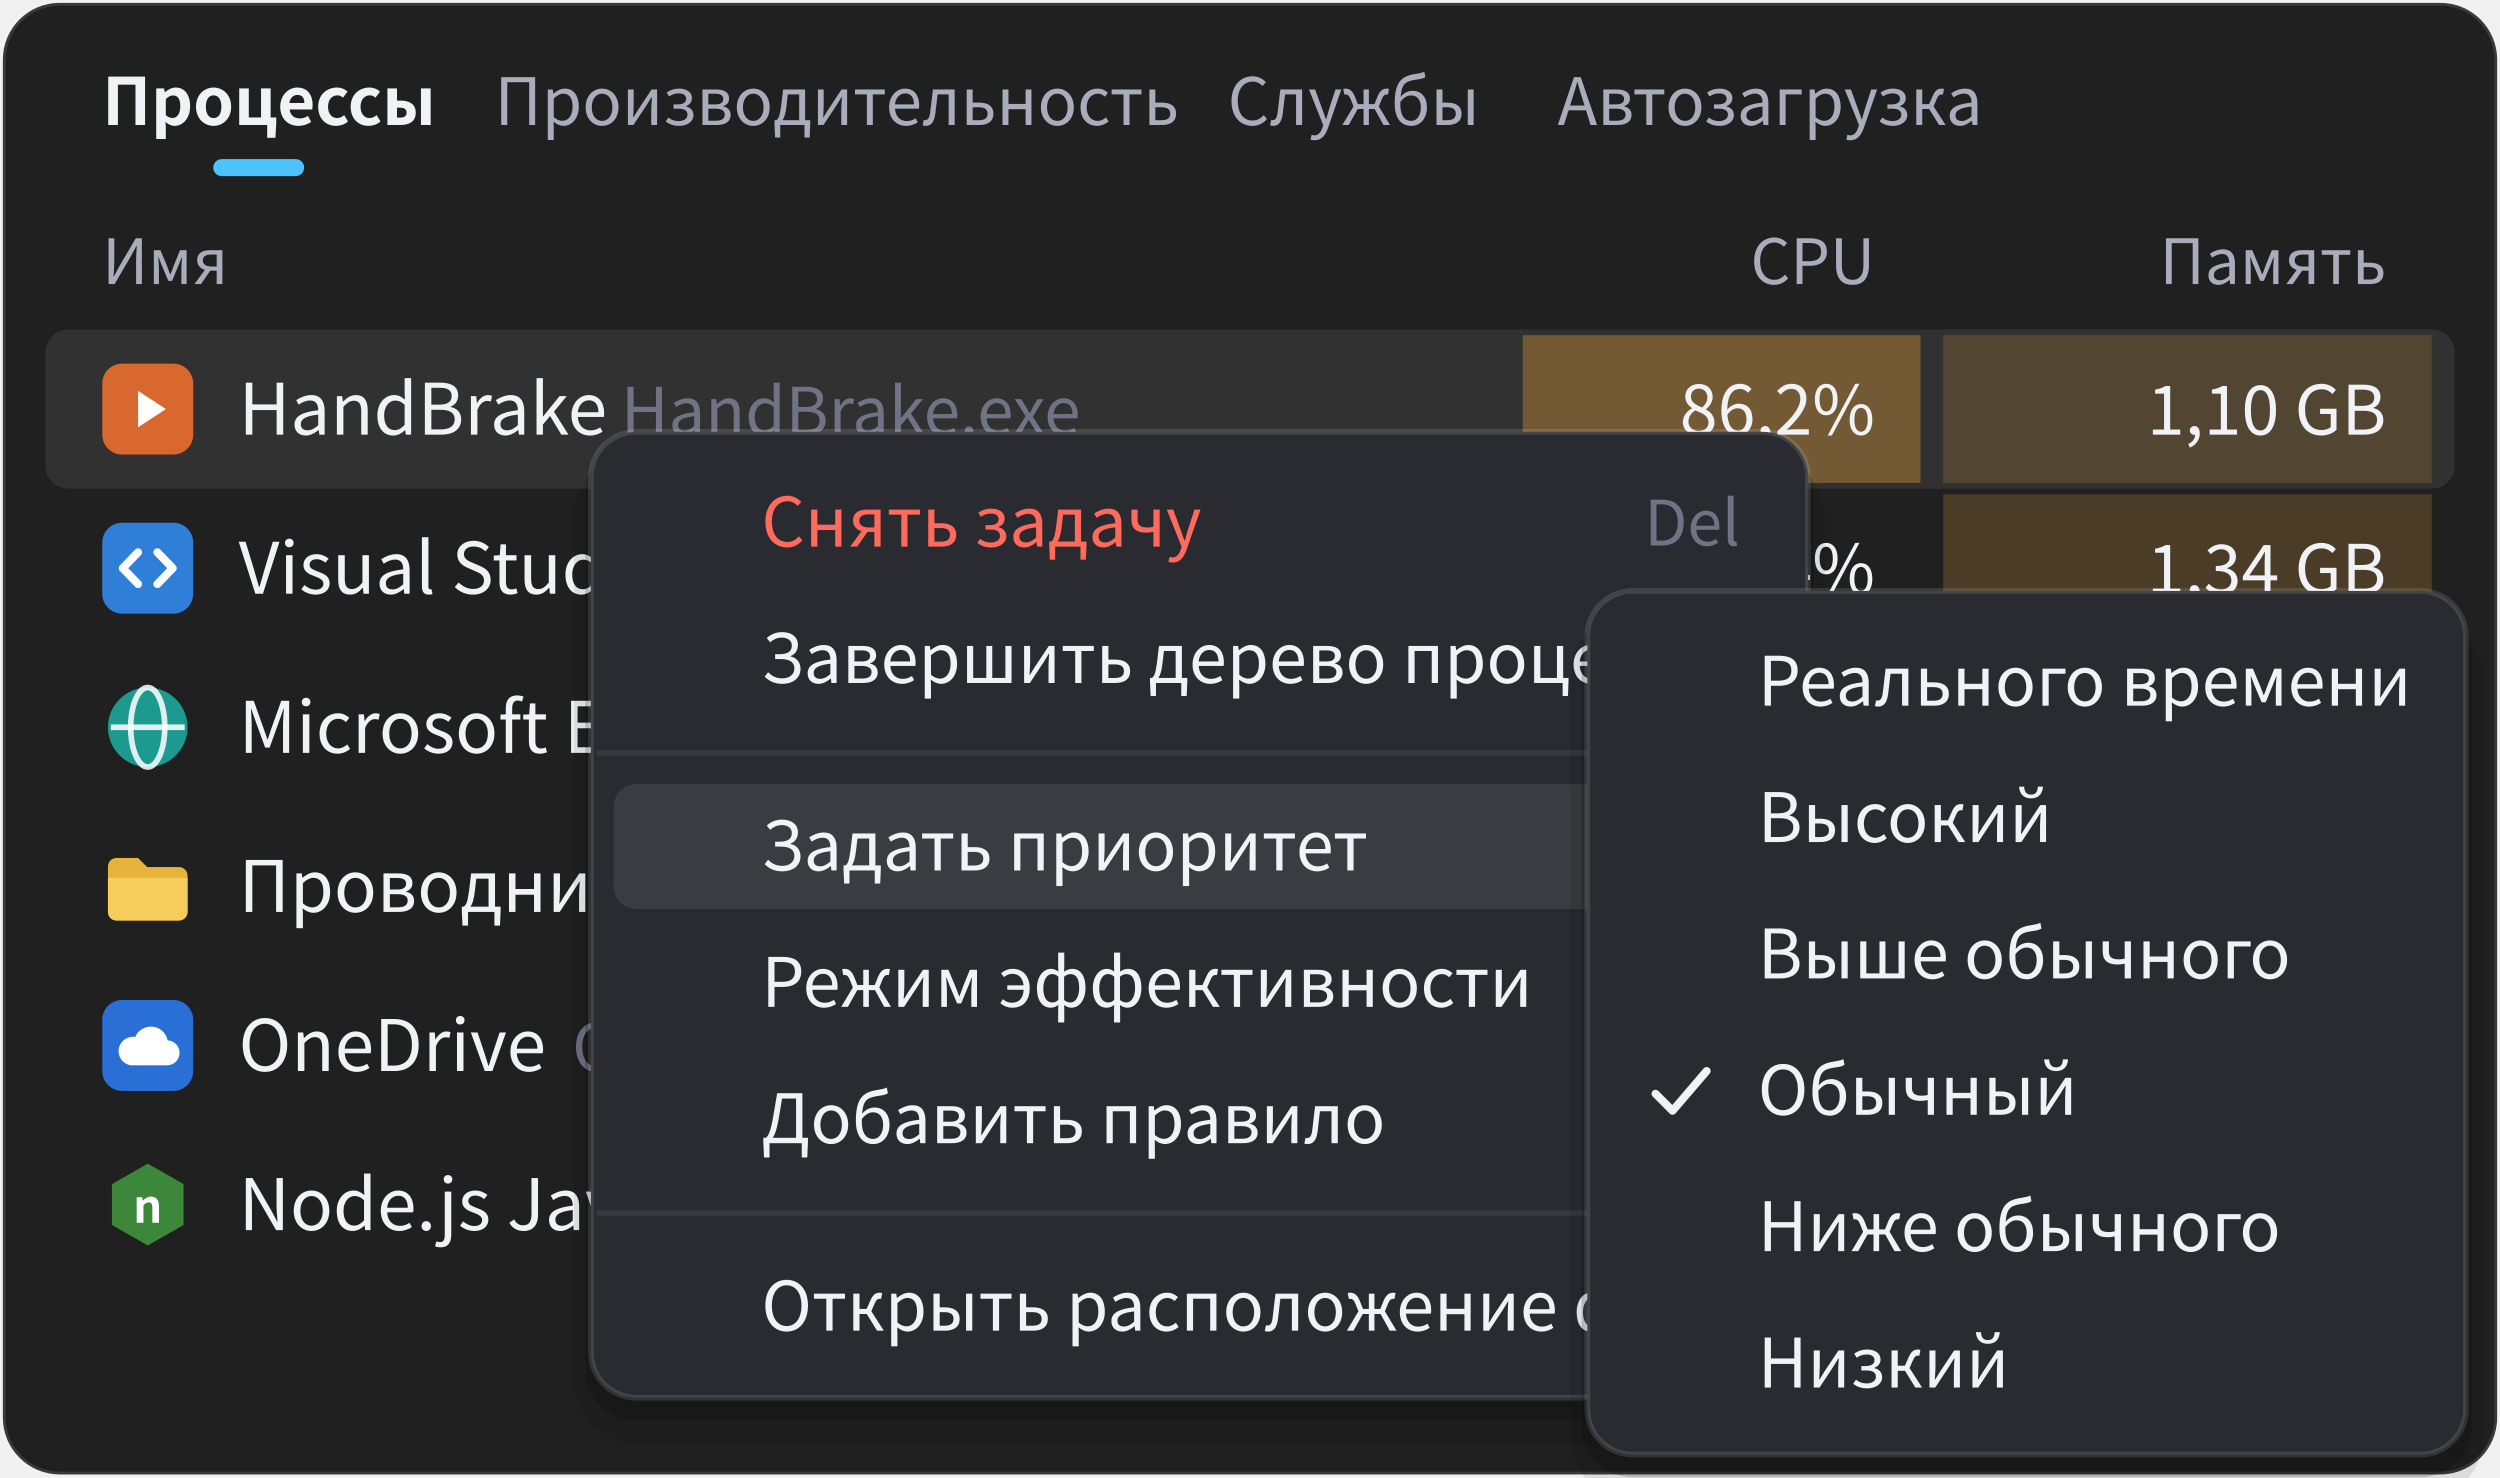
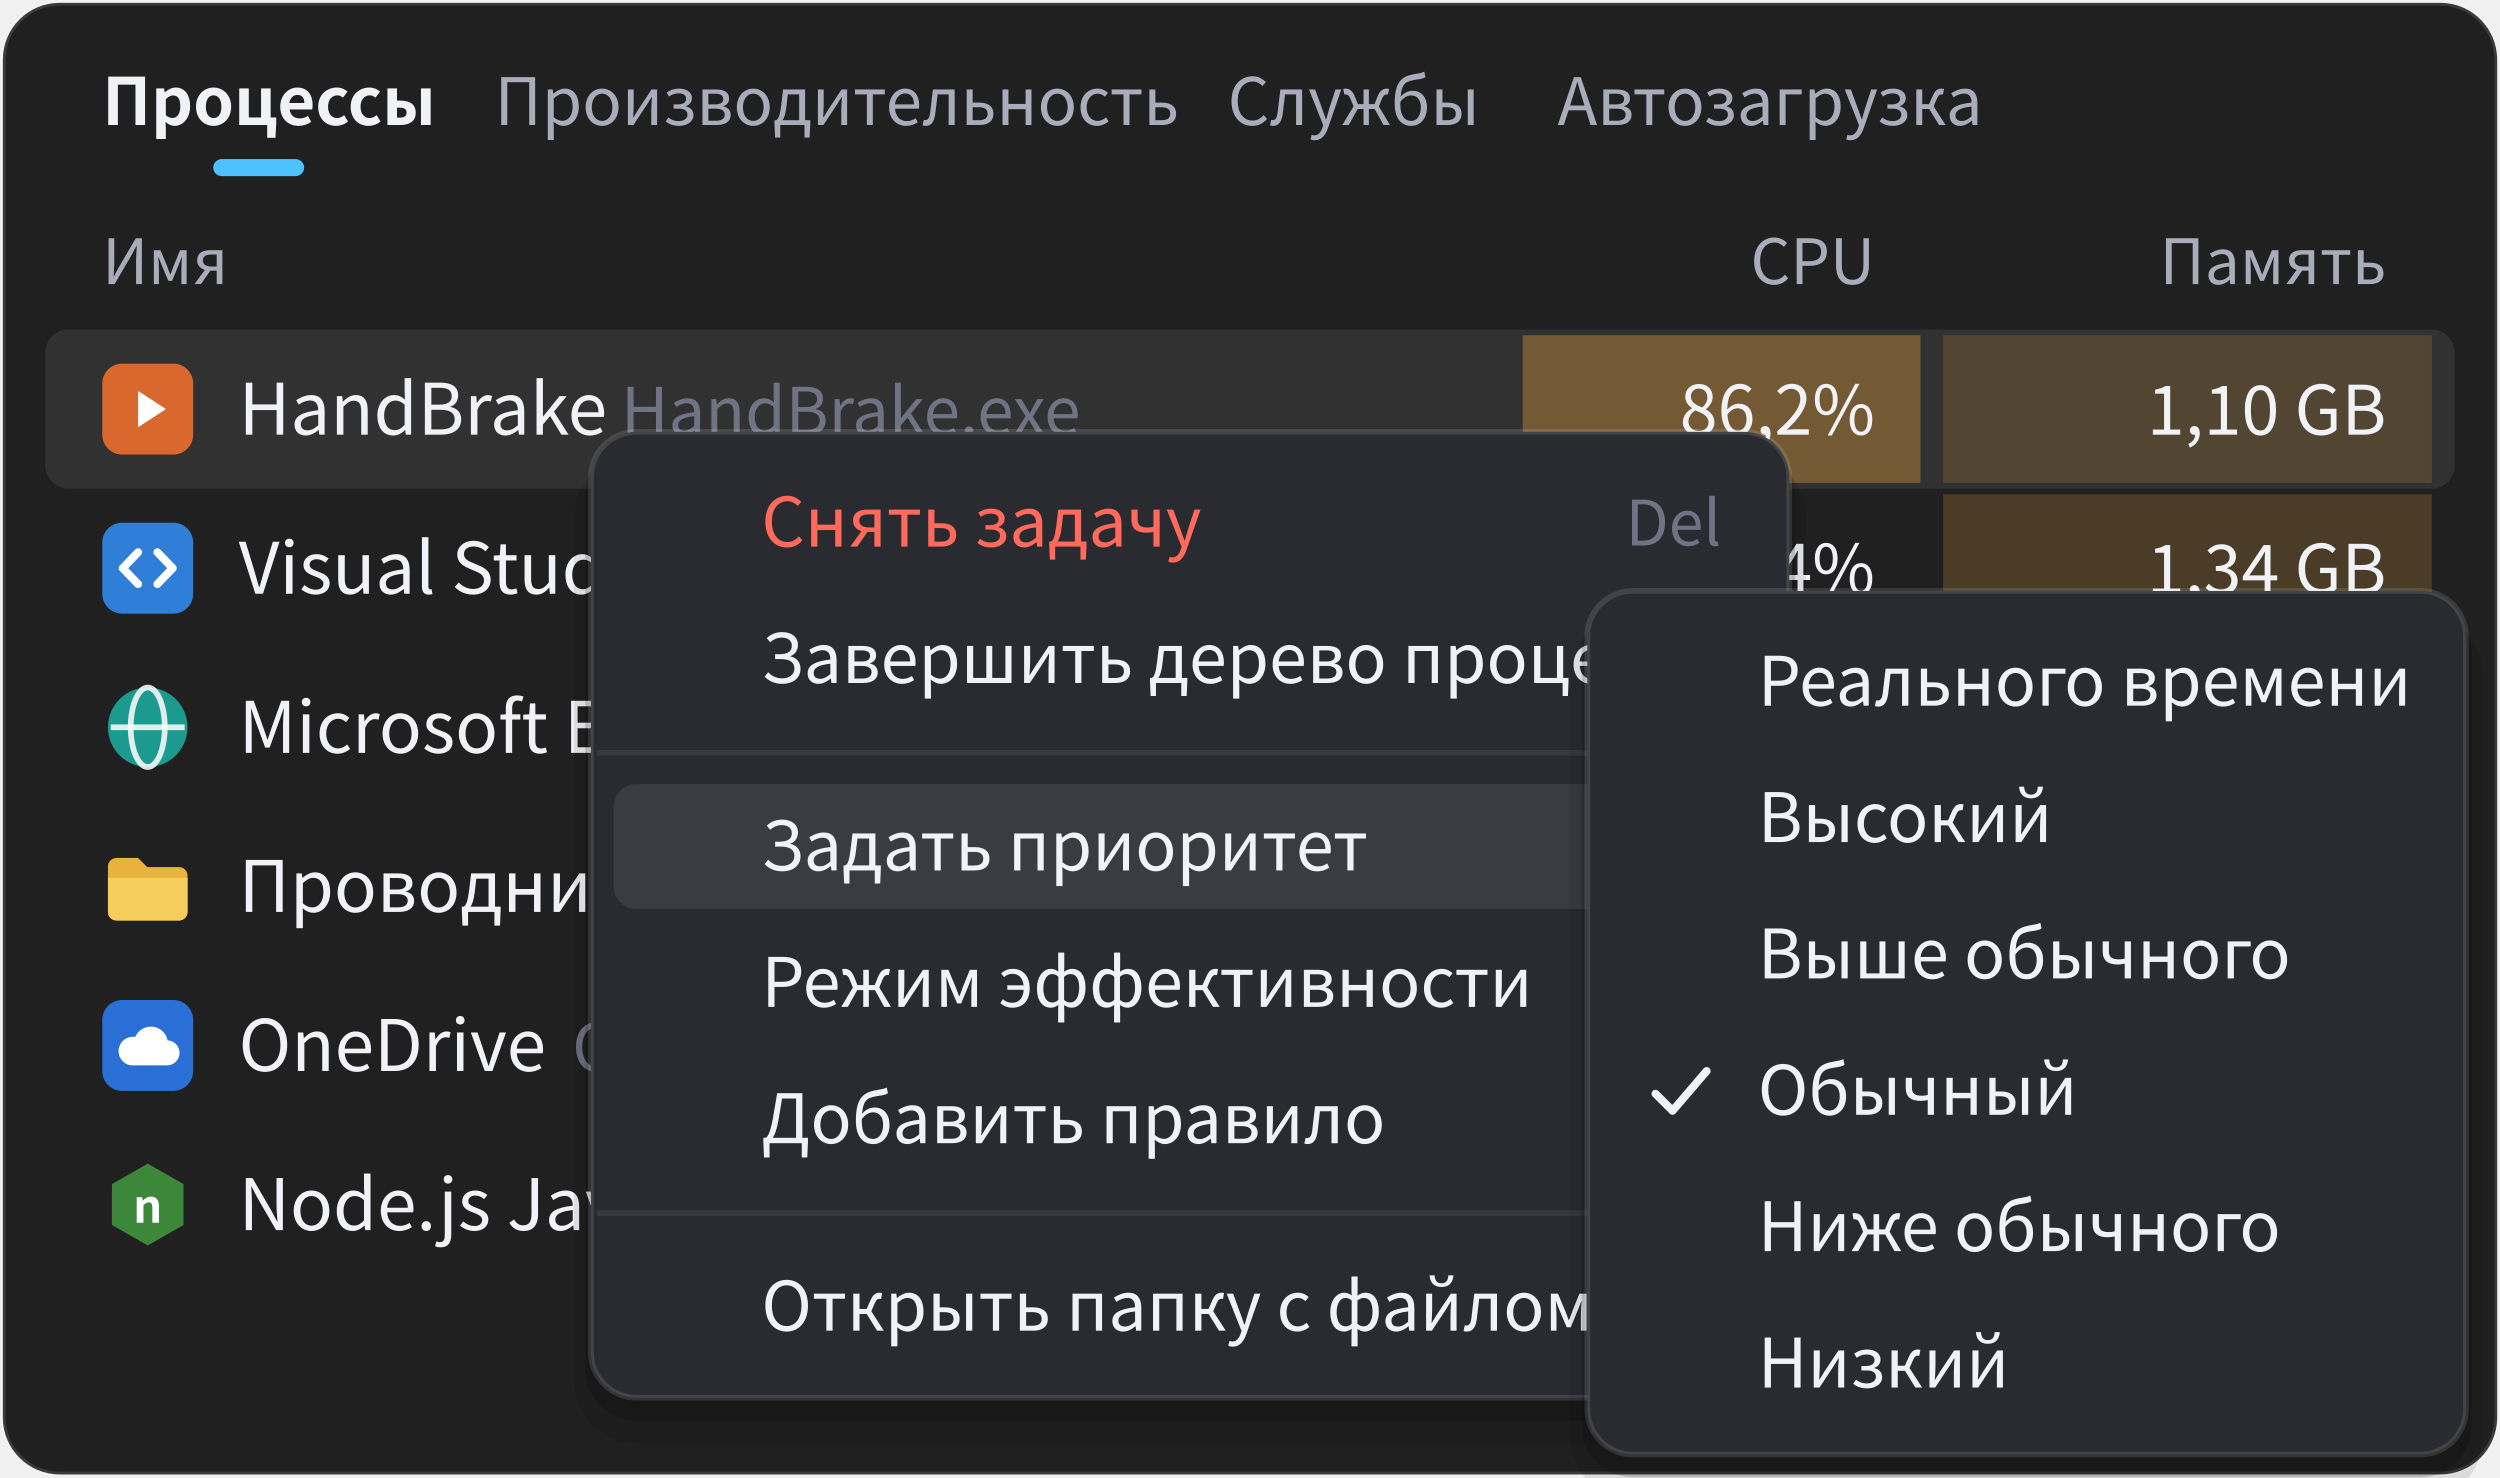
<svg xmlns="http://www.w3.org/2000/svg" width="440" height="260" viewBox="0 0 440 260" role="img" aria-label="Argus · Задать приоритет · Режим эффективности">
  <style>text{font-family:'Segoe UI Variable Text','Segoe UI','PingFang SC','Microsoft YaHei UI','Microsoft YaHei','Noto Sans CJK SC','Noto Sans SC',system-ui,-apple-system,BlinkMacSystemFont,sans-serif;font-variant-numeric:tabular-nums}@keyframes a0{0%{opacity:0}13.889%{opacity:0;animation-timing-function:cubic-bezier(0.1,0.9,0.2,1)}15.556%{opacity:1}37.778%{opacity:1;animation-timing-function:cubic-bezier(0.1,0.9,0.2,1)}39.444%{opacity:0}55%{opacity:0;animation-timing-function:cubic-bezier(0.1,0.9,0.2,1)}56.667%{opacity:1}67.778%{opacity:1;animation-timing-function:cubic-bezier(0.1,0.9,0.2,1)}69.444%{opacity:0}100%{opacity:0}}.a0{animation:a0 9s linear -4.6s infinite}@keyframes a1{0%{opacity:0;transform:translate(0px,0px) scale(0.6)}66.111%{opacity:0;transform:translate(0px,0px) scale(0.6);animation-timing-function:cubic-bezier(0.1,0.9,0.2,1)}68.889%{opacity:1;transform:translate(0px,0px) scale(1)}92.222%{opacity:1;transform:translate(0px,0px) scale(1);animation-timing-function:cubic-bezier(0.1,0.9,0.2,1)}94.444%{opacity:0;transform:translate(0px,0px) scale(1)}100%{opacity:0;transform:translate(0px,0px) scale(1)}}.a1{animation:a1 9s linear -4.6s infinite;transform-box:fill-box;transform-origin:center}@keyframes a2{0%{opacity:0;transform:translate(0px,-4px)}15.333%{opacity:0;transform:translate(0px,-4px);animation-timing-function:cubic-bezier(0.1,0.9,0.2,1)}17.222%{opacity:1;transform:translate(0px,0px)}36.667%{opacity:1;transform:translate(0px,0px);animation-timing-function:cubic-bezier(0.1,0.9,0.2,1)}38.333%{opacity:0;transform:translate(0px,0px)}100%{opacity:0;transform:translate(0px,0px)}}.a2{animation:a2 9s linear -4.6s infinite}@keyframes a3{0%{opacity:0;transform:translate(0px,-4px)}56.444%{opacity:0;transform:translate(0px,-4px);animation-timing-function:cubic-bezier(0.1,0.9,0.2,1)}58.333%{opacity:1;transform:translate(0px,0px)}66.111%{opacity:1;transform:translate(0px,0px);animation-timing-function:cubic-bezier(0.1,0.9,0.2,1)}67.778%{opacity:0;transform:translate(0px,0px)}100%{opacity:0;transform:translate(0px,0px)}}.a3{animation:a3 9s linear -4.6s infinite}@keyframes a4{0%{opacity:0;transform:translate(-4px,0px)}24.444%{opacity:0;transform:translate(-4px,0px);animation-timing-function:cubic-bezier(0.1,0.9,0.2,1)}26.444%{opacity:1;transform:translate(0px,0px)}36.667%{opacity:1;transform:translate(0px,0px);animation-timing-function:cubic-bezier(0.1,0.9,0.2,1)}38.333%{opacity:0;transform:translate(0px,0px)}100%{opacity:0;transform:translate(0px,0px)}}.a4{animation:a4 9s linear -4.6s infinite}@keyframes a5{0%{opacity:0}21.889%{opacity:0;animation-timing-function:cubic-bezier(0.1,0.9,0.2,1)}22.778%{opacity:1}37.222%{opacity:1;animation-timing-function:cubic-bezier(0.1,0.9,0.2,1)}38.111%{opacity:0}100%{opacity:0}}.a5{animation:a5 9s linear -4.6s infinite}@keyframes a6{0%{opacity:0}32.667%{opacity:0;animation-timing-function:cubic-bezier(0.1,0.9,0.2,1)}33.333%{opacity:1}37.222%{opacity:1;animation-timing-function:cubic-bezier(0.1,0.9,0.2,1)}37.889%{opacity:0}100%{opacity:0}}.a6{animation:a6 9s linear -4.6s infinite}@keyframes a7{0%{opacity:0}62.111%{opacity:0;animation-timing-function:cubic-bezier(0.1,0.9,0.2,1)}62.778%{opacity:1}66.667%{opacity:1;animation-timing-function:cubic-bezier(0.1,0.9,0.2,1)}67.333%{opacity:0}100%{opacity:0}}.a7{animation:a7 9s linear -4.6s infinite}@keyframes a8{0%{opacity:0}37.222%{opacity:0;animation-timing-function:cubic-bezier(0.1,0.9,0.2,1)}39.444%{opacity:1}54.444%{opacity:1;animation-timing-function:cubic-bezier(0.1,0.9,0.2,1)}56.667%{opacity:0}100%{opacity:0}}.a8{animation:a8 9s linear -4.6s infinite}@keyframes a9{0%{opacity:0}66.667%{opacity:0;animation-timing-function:cubic-bezier(0.1,0.9,0.2,1)}68.889%{opacity:1}85.556%{opacity:1;animation-timing-function:cubic-bezier(0.1,0.9,0.2,1)}87.778%{opacity:0}100%{opacity:0}}.a9{animation:a9 9s linear -4.6s infinite}@keyframes a10{0%{opacity:0;transform:translate(0px,0px) scale(0.3)}15%{opacity:0;transform:translate(0px,0px) scale(0.3)}15.111%{opacity:0.55;transform:translate(0px,0px) scale(0.3);animation-timing-function:cubic-bezier(0.1,0.9,0.2,1)}19.444%{opacity:0;transform:translate(0px,0px) scale(1)}100%{opacity:0;transform:translate(0px,0px) scale(1)}}.a10{animation:a10 9s linear -4.6s infinite;transform-box:fill-box;transform-origin:center}@keyframes a11{0%{opacity:0;transform:translate(0px,0px) scale(0.3)}36.111%{opacity:0;transform:translate(0px,0px) scale(0.3)}36.222%{opacity:0.55;transform:translate(0px,0px) scale(0.3);animation-timing-function:cubic-bezier(0.1,0.9,0.2,1)}40.556%{opacity:0;transform:translate(0px,0px) scale(1)}100%{opacity:0;transform:translate(0px,0px) scale(1)}}.a11{animation:a11 9s linear -4.6s infinite;transform-box:fill-box;transform-origin:center}@keyframes a12{0%{opacity:0;transform:translate(0px,0px) scale(0.3)}56.111%{opacity:0;transform:translate(0px,0px) scale(0.3)}56.222%{opacity:0.55;transform:translate(0px,0px) scale(0.3);animation-timing-function:cubic-bezier(0.1,0.9,0.2,1)}60.556%{opacity:0;transform:translate(0px,0px) scale(1)}100%{opacity:0;transform:translate(0px,0px) scale(1)}}.a12{animation:a12 9s linear -4.6s infinite;transform-box:fill-box;transform-origin:center}@keyframes a13{0%{opacity:0;transform:translate(0px,0px) scale(0.3)}65.556%{opacity:0;transform:translate(0px,0px) scale(0.3)}65.667%{opacity:0.55;transform:translate(0px,0px) scale(0.3);animation-timing-function:cubic-bezier(0.1,0.9,0.2,1)}70%{opacity:0;transform:translate(0px,0px) scale(1)}100%{opacity:0;transform:translate(0px,0px) scale(1)}}.a13{animation:a13 9s linear -4.6s infinite;transform-box:fill-box;transform-origin:center}@keyframes a14{0%{transform:translate(360px,240px)}3.333%{transform:translate(360px,240px);animation-timing-function:cubic-bezier(0.45,0,0.2,1)}13.333%{transform:translate(100px,72px);animation-timing-function:cubic-bezier(0.45,0,0.2,1)}20%{transform:translate(100px,72px);animation-timing-function:cubic-bezier(0.45,0,0.2,1)}23.889%{transform:translate(174px,149px);animation-timing-function:cubic-bezier(0.45,0,0.2,1)}28.333%{transform:translate(313.373px,151px);animation-timing-function:cubic-bezier(0.45,0,0.2,1)}33.333%{transform:translate(313.373px,240px);animation-timing-function:cubic-bezier(0.45,0,0.2,1)}47.778%{transform:translate(313.373px,240px);animation-timing-function:cubic-bezier(0.45,0,0.2,1)}55.556%{transform:translate(100px,72px);animation-timing-function:cubic-bezier(0.45,0,0.2,1)}58.333%{transform:translate(100px,72px);animation-timing-function:cubic-bezier(0.45,0,0.2,1)}62.778%{transform:translate(168px,173px);animation-timing-function:cubic-bezier(0.45,0,0.2,1)}75.556%{transform:translate(168px,173px);animation-timing-function:cubic-bezier(0.45,0,0.2,1)}84.444%{transform:translate(380px,244px);animation-timing-function:cubic-bezier(0.45,0,0.2,1)}100%{transform:translate(380px,244px)}}.a14{animation:a14 9s linear -4.6s infinite}@keyframes a15{0%{opacity:0}1.111%{opacity:0;animation-timing-function:cubic-bezier(0.1,0.9,0.2,1)}3.333%{opacity:1}84.444%{opacity:1;animation-timing-function:cubic-bezier(0.1,0.9,0.2,1)}86.667%{opacity:0}100%{opacity:0}}.a15{animation:a15 9s linear -4.6s infinite}@media (prefers-reduced-motion:reduce){*{animation:none!important}}</style>
  <rect x="0.5" y="0.5" width="439" height="259" fill="#202020" rx="10" stroke="rgba(255,255,255,0.12)" stroke-width="1" />
  <text x="18" y="22" font-size="11.5" fill="#f1f2f6" font-weight="600">Процессы</text>
  <rect x="37.53" y="28" width="16" height="3" fill="#4cc2ff" rx="1.5" />
  <text x="87.06" y="22" font-size="11.5" fill="#a9adbb">Производительность</text>
  <text x="216.07" y="22" font-size="11.5" fill="#a9adbb">Службы</text>
  <text x="274.13" y="22" font-size="11.5" fill="#a9adbb">Автозагрузка</text>
  <text x="18" y="50" font-size="11" fill="#a9adbb">Имя</text>
  <text x="330" y="50" font-size="11" fill="#a9adbb" text-anchor="end">CPU</text>
  <text x="420" y="50" font-size="11" fill="#a9adbb" text-anchor="end">Память</text>
  <rect x="8" y="58" width="424" height="28" fill="rgba(255,255,255,0.08)" rx="4" class="a0" />
  <rect x="268" y="59" width="70" height="26" fill="rgba(244,170,60,0.34)" />
  <rect x="342" y="59" width="86" height="26" fill="rgba(244,170,60,0.17)" />
  <g transform="translate(18 64)">
    <rect width="16" height="16" rx="3.5" fill="#d9682f" />
    <path d="M6.3 4.8v6.4L11.2 8z" fill="#fff" />
  </g>
  <text x="42" y="76.5" font-size="12.5" fill="#f1f2f6">HandBrake</text>
  <text x="109.29" y="76.5" font-size="11.5" fill="#6f7384">HandBrake.exe</text>
  <text x="330" y="76.5" font-size="12" fill="#f1f2f6" text-anchor="end">86,2%</text>
  <text x="420" y="76.5" font-size="12" fill="#f1f2f6" text-anchor="end">1,10 GB</text>
  <rect x="342" y="87" width="86" height="26" fill="rgba(244,170,60,0.2)" />
  <g transform="translate(18 92)">
    <rect width="16" height="16" rx="3.5" fill="#2f7fd8" />
    <path d="M6.3 5.2 3.6 8l2.7 2.8M9.7 5.2 12.4 8 9.7 10.8" fill="none" stroke="#fff" stroke-width="1.4" stroke-linecap="round" stroke-linejoin="round" />
  </g>
  <text x="42" y="104.5" font-size="12.5" fill="#f1f2f6">Visual Studio Code</text>
  <text x="152.63" y="104.5" font-size="11.5" fill="#6f7384">Code.exe</text>
  <text x="330" y="104.5" font-size="12" fill="#f1f2f6" text-anchor="end">1,4%</text>
  <text x="420" y="104.5" font-size="12" fill="#f1f2f6" text-anchor="end">1,34 GB</text>
  <rect x="268" y="115" width="70" height="26" fill="rgba(244,170,60,0.04)" />
  <rect x="342" y="115" width="86" height="26" fill="rgba(244,170,60,0.34)" />
  <g transform="translate(18 120)">
    <circle cx="8" cy="8" r="7" fill="#1c9a8f" />
    <ellipse cx="8" cy="8" rx="3" ry="7" fill="none" stroke="#fff" opacity=".85" />
    <path d="M1.5 8h13" stroke="#fff" opacity=".85" />
  </g>
  <text x="42" y="132.5" font-size="12.5" fill="#f1f2f6">Microsoft Edge</text>
  <text x="132.48" y="132.5" font-size="11.5" fill="#6f7384">msedge.exe</text>
  <text x="330" y="132.5" font-size="12" fill="#f1f2f6" text-anchor="end">3,1%</text>
  <text x="420" y="132.5" font-size="12" fill="#f1f2f6" text-anchor="end">2,67 GB</text>
  <g transform="translate(18 148)">
    <path d="M1 4.5a1.5 1.5 0 0 1 1.5-1.5h3.8l1.6 1.6h5.6A1.5 1.5 0 0 1 15 6.1v6.4a1.5 1.5 0 0 1-1.5 1.5h-11A1.5 1.5 0 0 1 1 12.5z" fill="#e8b33a" />
    <path d="M1 6.5h14v6a1.5 1.5 0 0 1-1.5 1.5h-11A1.5 1.5 0 0 1 1 12.5z" fill="#f6cd5b" />
  </g>
  <text x="42" y="160.5" font-size="12.5" fill="#f1f2f6">Проводник</text>
  <text x="114.06" y="160.5" font-size="11.5" fill="#6f7384">explorer.exe</text>
  <text x="330" y="160.5" font-size="12" fill="#f1f2f6" text-anchor="end">0,2%</text>
  <text x="420" y="160.5" font-size="12" fill="#f1f2f6" text-anchor="end">167,5 MB</text>
  <g transform="translate(18 176)">
    <rect width="16" height="16" rx="3.5" fill="#2a6fd6" />
    <path d="M5 11.5h6.3a2.2 2.2 0 0 0 .2-4.4 3 3 0 0 0-5.7-.6A2.5 2.5 0 0 0 5 11.5z" fill="#fff" />
  </g>
  <text x="42" y="188.5" font-size="12.5" fill="#f1f2f6">OneDrive</text>
  <text x="100.7" y="188.5" font-size="11.5" fill="#6f7384">OneDrive.exe</text>
  <text x="330" y="188.5" font-size="12" fill="#f1f2f6" text-anchor="end">0,1%</text>
  <text x="420" y="188.5" font-size="12" fill="#f1f2f6" text-anchor="end">48,2 MB</text>
  <g transform="translate(18 204)">
    <path d="M8 .8 14.3 4.4v7.2L8 15.2 1.7 11.6V4.4z" fill="#3c873a" />
    <text x="8" y="11.2" font-size="8" font-weight="700" fill="#fff" text-anchor="middle">n</text>
  </g>
  <text x="42" y="216.5" font-size="12.5" fill="#f1f2f6">Node.js JavaScript Runtime</text>
  <text x="198.19" y="216.5" font-size="11.5" fill="#6f7384">node.exe</text>
  <text x="330" y="216.5" font-size="12" fill="#f1f2f6" text-anchor="end">0,4%</text>
  <text x="420" y="216.5" font-size="12" fill="#f1f2f6" text-anchor="end">84,1 MB</text>
  <g class="a1" opacity="0">
    <path transform="translate(192.56 65)" d="M2 12C2 6 6 2 13 2c0 7-4 11-10 11M2 12l6-6" fill="none" stroke="#4cc2ff" stroke-width="1.4" stroke-linecap="round" stroke-linejoin="round" />
  </g>
  <g class="a2">
-     <rect x="103" y="78" width="216.2" height="172" fill="rgba(0,0,0,0.35)" rx="9" opacity="0.5" />
-     <rect x="101" y="80" width="220.2" height="174" fill="rgba(0,0,0,0.35)" rx="11" opacity="0.25" />
-     <rect x="104" y="76" width="214.2" height="170" fill="#2a2b31" rx="8" stroke="rgba(255,255,255,0.12)" stroke-width="1" />
+     <rect x="103" y="78" width="212.91" height="172" fill="rgba(0,0,0,0.35)" rx="9" opacity="0.5" />
+     <rect x="101" y="80" width="216.91" height="174" fill="rgba(0,0,0,0.35)" rx="11" opacity="0.25" />
+     <rect x="104" y="76" width="210.91" height="170" fill="#2a2b31" rx="8" stroke="rgba(255,255,255,0.12)" stroke-width="1" />
    <text x="134" y="96.2" font-size="12" fill="#ff6a5c">Снять задачу</text>
-     <text x="306.2" y="96" font-size="11" fill="#6f7384" text-anchor="end">Del</text>
+     <text x="302.91" y="96" font-size="11" fill="#6f7384" text-anchor="end">Del</text>
    <text x="134" y="120.2" font-size="12" fill="#f1f2f6">Завершить дерево процессов</text>
-     <path d="M105 132.5h212.2" stroke="rgba(255,255,255,0.07)" />
+     <path d="M105 132.5h208.91" stroke="rgba(255,255,255,0.07)" />
    <text x="134" y="153.2" font-size="12" fill="#f1f2f6">Задать приоритет</text>
-     <path transform="translate(302.2 144)" d="M3 1l4 4-4 4" fill="none" stroke="#a9adbb" stroke-width="1.3" stroke-linecap="round" stroke-linejoin="round" />
+     <path transform="translate(298.91 144)" d="M3 1l4 4-4 4" fill="none" stroke="#a9adbb" stroke-width="1.3" stroke-linecap="round" stroke-linejoin="round" />
    <text x="134" y="177.2" font-size="12" fill="#f1f2f6">Режим эффективности</text>
    <text x="134" y="201.2" font-size="12" fill="#f1f2f6">Добавить правило</text>
-     <path d="M105 213.5h212.2" stroke="rgba(255,255,255,0.07)" />
-     <text x="134" y="234.2" font-size="12" fill="#f1f2f6">Открыть расположение файла</text>
-     <rect x="108" y="138" width="206.2" height="22" fill="rgba(255,255,255,0.08)" rx="4" class="a5" />
+     <path d="M105 213.5h208.91" stroke="rgba(255,255,255,0.07)" />
+     <text x="134" y="234.2" font-size="12" fill="#f1f2f6">Открыть папку с файлом</text>
+     <rect x="108" y="138" width="202.91" height="22" fill="rgba(255,255,255,0.08)" rx="4" class="a5" />
  </g>
  <g class="a4">
    <rect x="278.37" y="106" width="156.63" height="154" fill="rgba(0,0,0,0.35)" rx="9" opacity="0.5" />
    <rect x="276.37" y="108" width="160.63" height="156" fill="rgba(0,0,0,0.35)" rx="11" opacity="0.25" />
    <rect x="279.37" y="104" width="154.63" height="152" fill="#2a2b31" rx="8" stroke="rgba(255,255,255,0.12)" stroke-width="1" />
    <text x="309.37" y="124.2" font-size="12" fill="#f1f2f6">Реального времени</text>
    <text x="309.37" y="148.2" font-size="12" fill="#f1f2f6">Высокий</text>
    <text x="309.37" y="172.2" font-size="12" fill="#f1f2f6">Выше обычного</text>
    <path transform="translate(290.37 187)" d="M1 5.5 4 8.5 10 1.5" fill="none" stroke="#f1f2f6" stroke-width="1.4" stroke-linecap="round" stroke-linejoin="round" />
    <text x="309.37" y="196.2" font-size="12" fill="#f1f2f6">Обычный</text>
    <text x="309.37" y="220.2" font-size="12" fill="#f1f2f6">Ниже обычного</text>
    <text x="309.37" y="244.2" font-size="12" fill="#f1f2f6">Низкий</text>
    <g class="a6" opacity="0">
      <rect x="283.37" y="229" width="146.63" height="22" fill="rgba(255,255,255,0.08)" rx="4" />
    </g>
  </g>
  <g class="a3" opacity="0">
-     <rect x="103" y="78" width="216.2" height="172" fill="rgba(0,0,0,0.35)" rx="9" opacity="0.5" />
-     <rect x="101" y="80" width="220.2" height="174" fill="rgba(0,0,0,0.35)" rx="11" opacity="0.25" />
-     <rect x="104" y="76" width="214.2" height="170" fill="#2a2b31" rx="8" stroke="rgba(255,255,255,0.12)" stroke-width="1" />
+     <rect x="103" y="78" width="212.91" height="172" fill="rgba(0,0,0,0.35)" rx="9" opacity="0.5" />
+     <rect x="101" y="80" width="216.91" height="174" fill="rgba(0,0,0,0.35)" rx="11" opacity="0.25" />
+     <rect x="104" y="76" width="210.91" height="170" fill="#2a2b31" rx="8" stroke="rgba(255,255,255,0.12)" stroke-width="1" />
    <text x="134" y="96.2" font-size="12" fill="#ff6a5c">Снять задачу</text>
-     <text x="306.2" y="96" font-size="11" fill="#6f7384" text-anchor="end">Del</text>
+     <text x="302.91" y="96" font-size="11" fill="#6f7384" text-anchor="end">Del</text>
    <text x="134" y="120.2" font-size="12" fill="#f1f2f6">Завершить дерево процессов</text>
-     <path d="M105 132.5h212.2" stroke="rgba(255,255,255,0.07)" />
+     <path d="M105 132.5h208.91" stroke="rgba(255,255,255,0.07)" />
    <text x="134" y="153.2" font-size="12" fill="#f1f2f6">Задать приоритет</text>
-     <path transform="translate(302.2 144)" d="M3 1l4 4-4 4" fill="none" stroke="#a9adbb" stroke-width="1.3" stroke-linecap="round" stroke-linejoin="round" />
+     <path transform="translate(298.91 144)" d="M3 1l4 4-4 4" fill="none" stroke="#a9adbb" stroke-width="1.3" stroke-linecap="round" stroke-linejoin="round" />
    <text x="134" y="177.2" font-size="12" fill="#f1f2f6">Режим эффективности</text>
    <text x="134" y="201.2" font-size="12" fill="#f1f2f6">Добавить правило</text>
-     <path d="M105 213.5h212.2" stroke="rgba(255,255,255,0.07)" />
-     <text x="134" y="234.2" font-size="12" fill="#f1f2f6">Открыть расположение файла</text>
+     <path d="M105 213.5h208.91" stroke="rgba(255,255,255,0.07)" />
+     <text x="134" y="234.2" font-size="12" fill="#f1f2f6">Открыть папку с файлом</text>
    <g class="a7" opacity="0">
-       <rect x="108" y="162" width="206.2" height="22" fill="rgba(255,255,255,0.08)" rx="4" />
+       <rect x="108" y="162" width="202.91" height="22" fill="rgba(255,255,255,0.08)" rx="4" />
    </g>
  </g>
  <g class="a8" opacity="0">
    <rect x="71.8" y="224" width="296.4" height="26" fill="#2a2b31" rx="6" stroke="rgba(255,255,255,0.12)" stroke-width="1" />
    <path transform="translate(82.8 232.5)" d="M1 5.5 4 8.5 10 1.5" fill="none" stroke="#4cc2ff" stroke-width="1.5" stroke-linecap="round" stroke-linejoin="round" />
    <text x="99.8" y="241.3" font-size="11.5" fill="#f1f2f6">Для HandBrake установлен приоритет «Низкий».</text>
  </g>
  <g class="a9" opacity="0">
    <rect x="74.38" y="224" width="291.25" height="26" fill="#2a2b31" rx="6" stroke="rgba(255,255,255,0.12)" stroke-width="1" />
    <path transform="translate(85.38 232.5)" d="M1 5.5 4 8.5 10 1.5" fill="none" stroke="#4cc2ff" stroke-width="1.5" stroke-linecap="round" stroke-linejoin="round" />
    <text x="102.38" y="241.3" font-size="11.5" fill="#f1f2f6">Режим эффективности для HandBrake включён.</text>
  </g>
  <g transform="translate(100 72)">
    <circle class="a10" r="9" fill="none" stroke="#a9adbb" stroke-width="1.5" opacity="0" />
  </g>
  <g transform="translate(313.37 240)">
    <circle class="a11" r="9" fill="none" stroke="#a9adbb" stroke-width="1.5" opacity="0" />
  </g>
  <g transform="translate(100 72)">
    <circle class="a12" r="9" fill="none" stroke="#a9adbb" stroke-width="1.5" opacity="0" />
  </g>
  <g transform="translate(168 173)">
    <circle class="a13" r="9" fill="none" stroke="#a9adbb" stroke-width="1.5" opacity="0" />
  </g>
  <g class="a15" opacity="0">
    <g class="a14" transform="translate(380 244)">
      <path d="M0 0v17.2l4.3-3.9 2.7 6.3 2.6-1.1-2.7-6.2h5.8z" fill="#fff" stroke="#111" stroke-width="1.1" stroke-linejoin="round" />
    </g>
  </g>
</svg>
